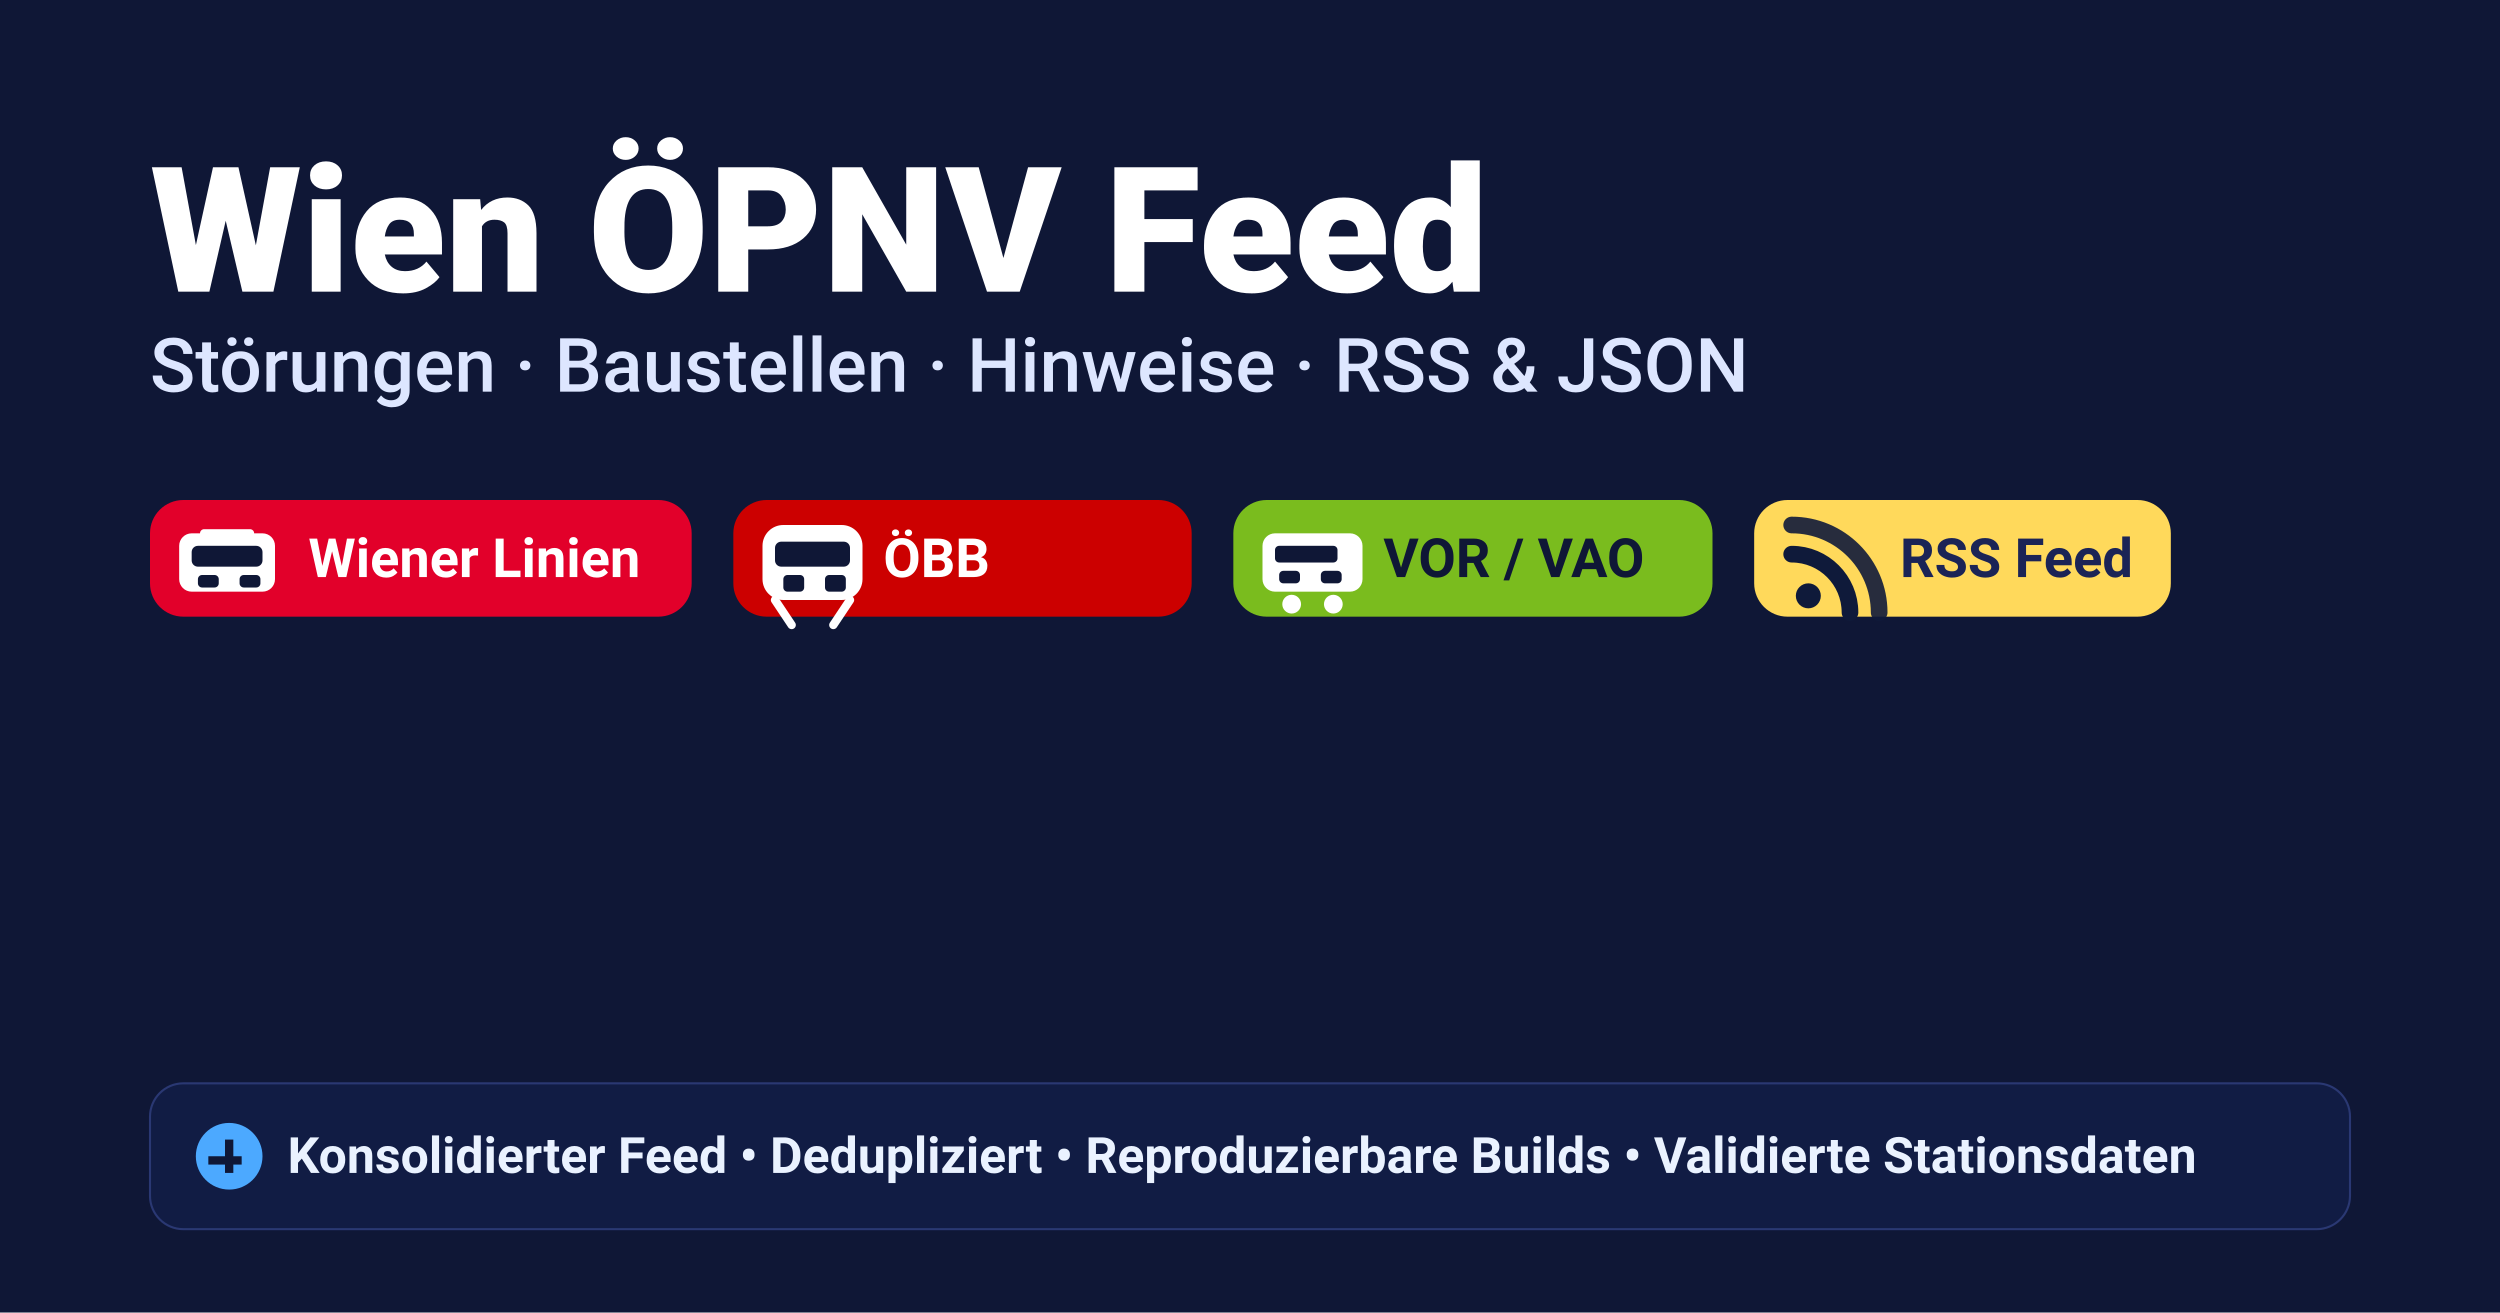
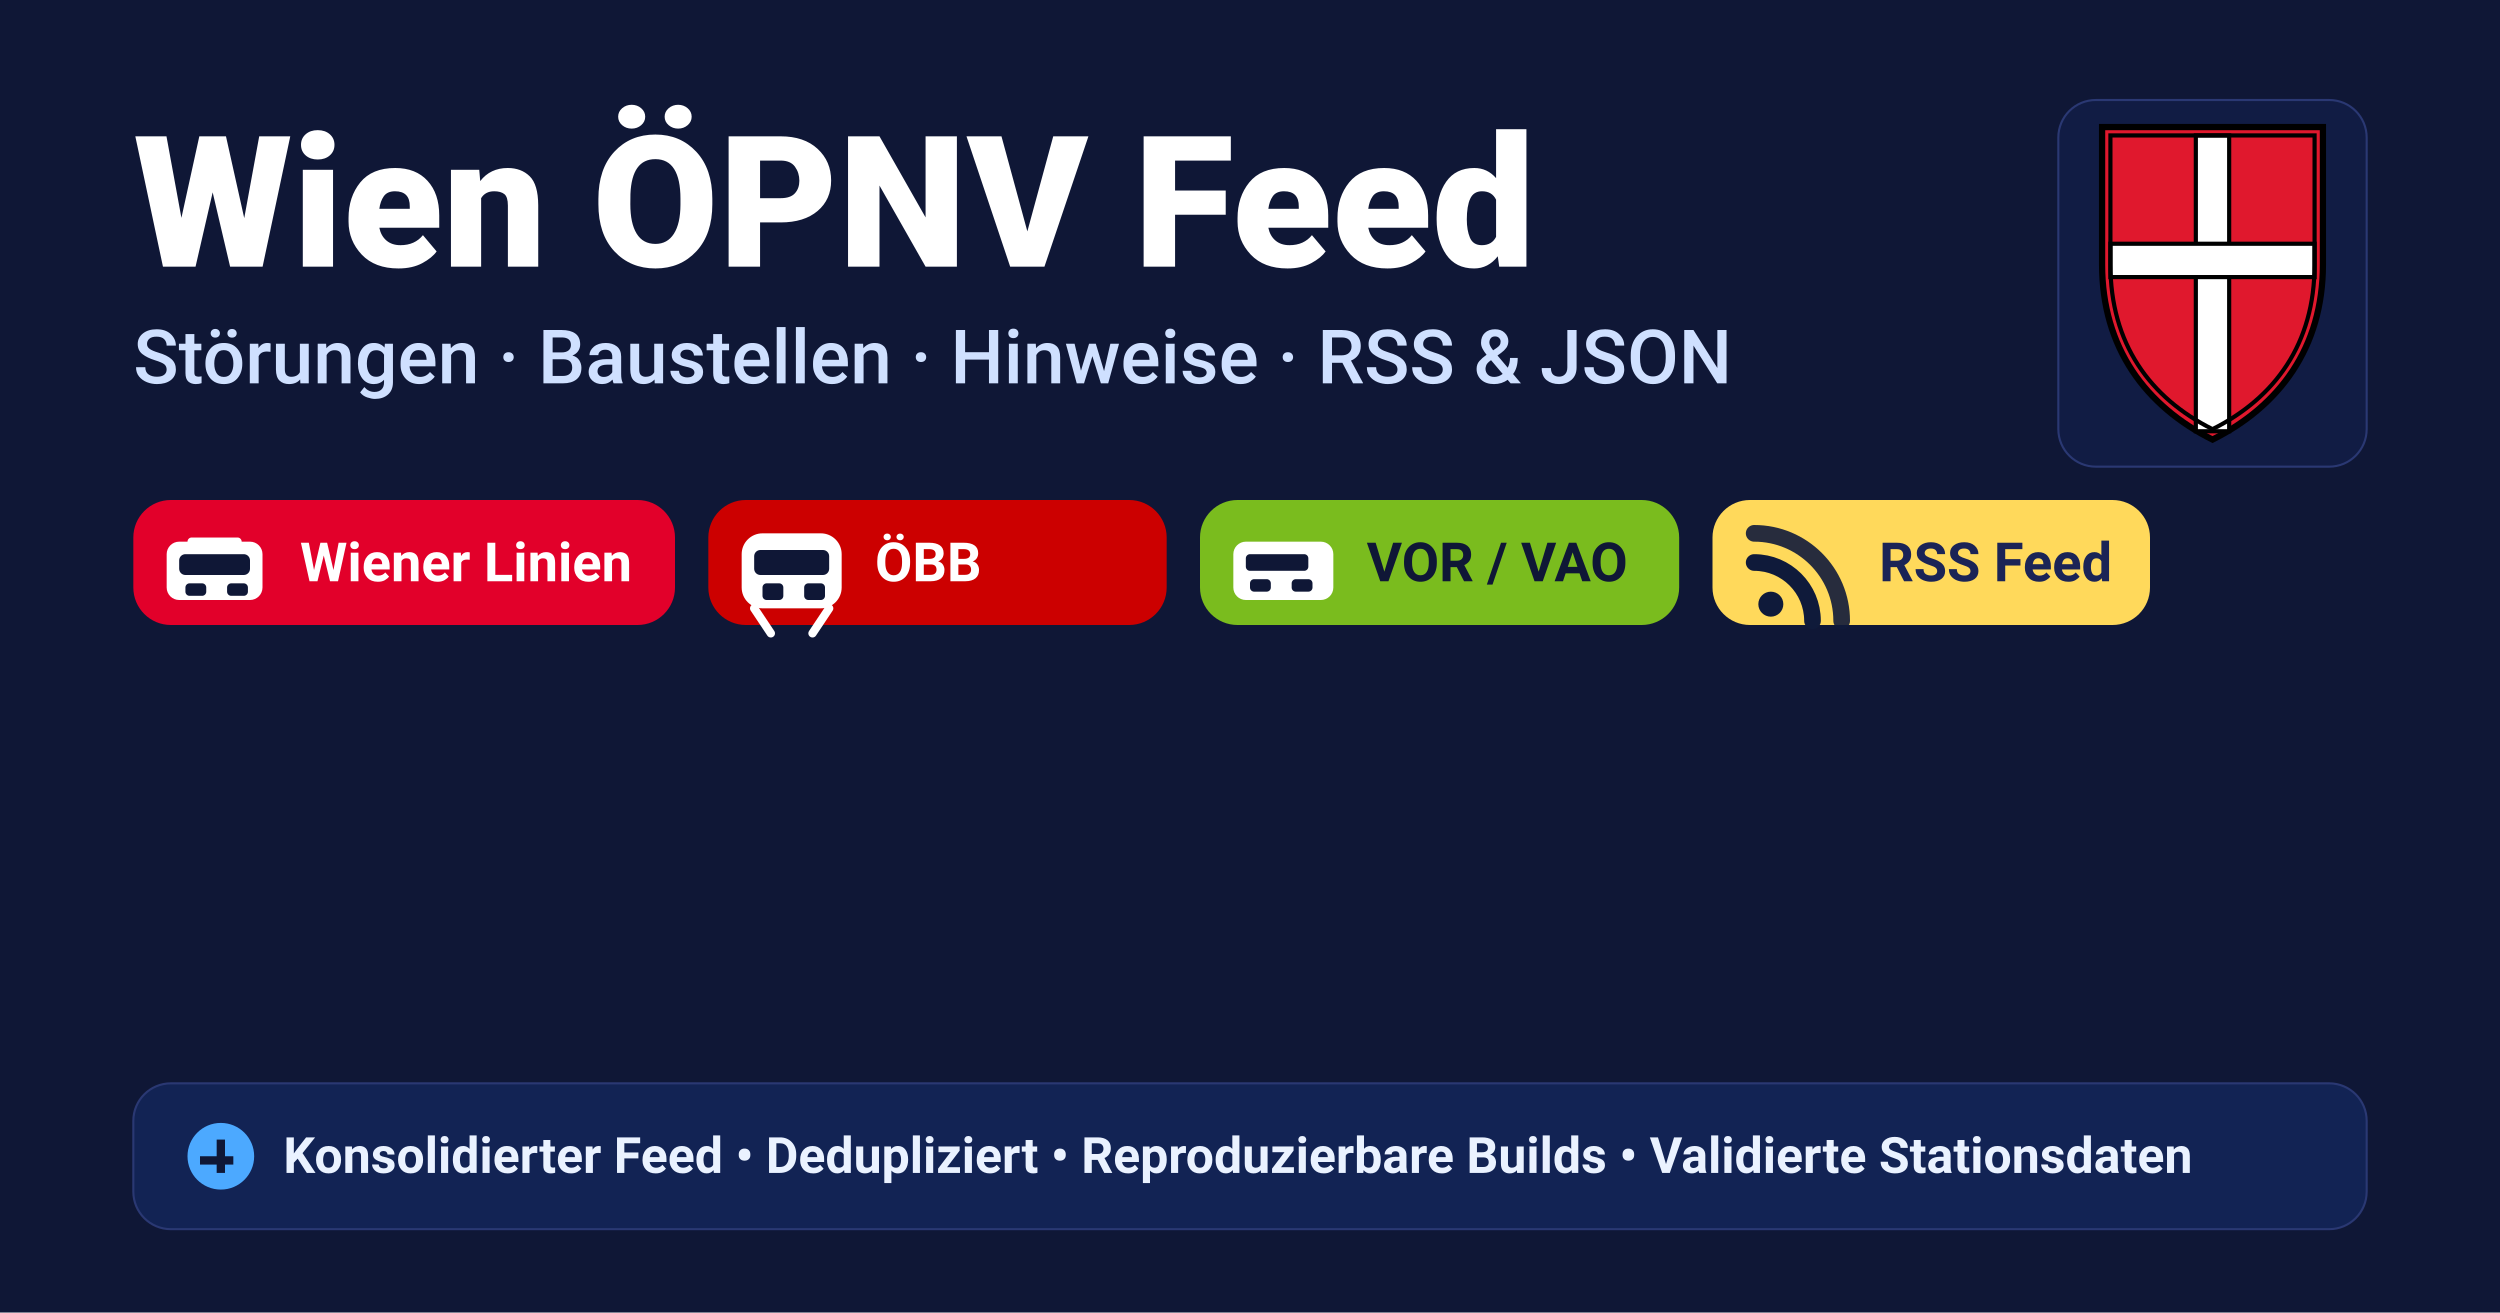
- <svg xmlns="http://www.w3.org/2000/svg" width="1200" height="630" viewBox="0 0 1200 630" aria-label="Wien ÖPNV Feed – Social Preview">
+ <svg xmlns="http://www.w3.org/2000/svg" width="1200" height="630" viewBox="0 0 1200 630" aria-label="Wien ÖPNV Feed – Social Preview (korrigiert)">
  <rect width="1200" height="630" fill="#0F1736" />
-   <text x="72" y="140" font-family="system-ui,-apple-system,Segoe UI,Roboto,Helvetica,Arial" font-weight="800" font-size="84" fill="#FFFFFF">Wien ÖPNV Feed</text>
-   <text x="72" y="188" font-family="system-ui,-apple-system,Segoe UI,Roboto,Helvetica,Arial" font-weight="500" font-size="36" fill="#DDE6FF">Störungen · Baustellen · Hinweise · RSS &amp; JSON</text>
-   <g transform="translate(72,240)">
-     <rect width="260" height="56" rx="16" fill="#E2002A" />
-     <g transform="translate(14,10)">
-       <rect x="0" y="6" width="46" height="28" rx="6" fill="#FFFFFF" />
-       <rect x="6" y="12" width="34" height="10" rx="3" fill="#0F1736" />
-       <rect x="9" y="26" width="10" height="6" rx="2" fill="#0F1736" />
-       <rect x="29" y="26" width="10" height="6" rx="2" fill="#0F1736" />
-       <rect x="10" y="4" width="26" height="4" rx="2" fill="#FFFFFF" />
+   <text x="64" y="128" font-family="system-ui,-apple-system,Segoe UI,Roboto,Helvetica,Arial" font-weight="800" font-size="88" fill="#FFFFFF">Wien ÖPNV Feed</text>
+   <text x="64" y="184" font-family="system-ui,-apple-system,Segoe UI,Roboto,Helvetica,Arial" font-weight="500" font-size="36" fill="#CFE0FF">Störungen · Baustellen · Hinweise · RSS &amp; JSON</text>
+   <g transform="translate(988,48)">
+     <rect width="148" height="176" rx="18" fill="#111C44" stroke="#2A3873" />
+     <g transform="translate(11,9)">
+       <path d="M10 4 H116 V70 C116 110 95 138 63 154 C31 138 10 110 10 70 V4 Z" fill="#E0182D" stroke="#000000" stroke-width="3" />
+       <rect x="55" y="8" width="16" height="142" fill="#FFFFFF" stroke="#000000" stroke-width="2" />
+       <rect x="14" y="60" width="98" height="16" fill="#FFFFFF" stroke="#000000" stroke-width="2" />
+       <path d="M14 8 H112 V70 C112 108 93 134 63 149 C33 134 14 108 14 70 V8 Z" fill="none" stroke="#000000" stroke-width="2" />
    </g>
-     <text x="76" y="37" font-family="system-ui,-apple-system,Segoe UI,Roboto,Helvetica,Arial" font-weight="700" font-size="26" fill="#FFFFFF">Wiener Linien</text>
  </g>
-   <g transform="translate(352,240)">
-     <rect width="220" height="56" rx="16" fill="#CC0000" />
-     <g transform="translate(14,8)">
-       <rect x="0" y="4" width="48" height="36" rx="10" fill="#FFFFFF" />
-       <rect x="6" y="12" width="36" height="12" rx="3" fill="#0F1736" />
-       <rect x="10" y="28" width="10" height="8" rx="2" fill="#0F1736" />
-       <rect x="30" y="28" width="10" height="8" rx="2" fill="#0F1736" />
-       <path d="M6 40 L14 52" stroke="#FFFFFF" stroke-width="4" stroke-linecap="round" />
-       <path d="M42 40 L34 52" stroke="#FFFFFF" stroke-width="4" stroke-linecap="round" />
+   <g transform="translate(64,240)">
+     <rect width="260" height="60" rx="18" fill="#E2002A" />
+     <g transform="translate(16,12)">
+       <rect x="0" y="8" width="46" height="28" rx="6" fill="#FFFFFF" />
+       <rect x="6" y="14" width="34" height="10" rx="3" fill="#0F1736" />
+       <rect x="9" y="28" width="10" height="6" rx="2" fill="#0F1736" />
+       <rect x="29" y="28" width="10" height="6" rx="2" fill="#0F1736" />
+       <rect x="10" y="6" width="26" height="4" rx="2" fill="#FFFFFF" />
    </g>
-     <text x="72" y="37" font-family="system-ui,-apple-system,Segoe UI,Roboto,Helvetica,Arial" font-weight="700" font-size="26" fill="#FFFFFF">ÖBB</text>
+     <text x="80" y="39" font-family="system-ui,-apple-system,Segoe UI,Roboto,Helvetica,Arial" font-weight="700" font-size="26" fill="#FFFFFF">Wiener Linien</text>
  </g>
-   <g transform="translate(592,240)">
-     <rect width="230" height="56" rx="16" fill="#7ABC1E" />
-     <g transform="translate(14,10)">
-       <rect x="0" y="6" width="48" height="28" rx="6" fill="#FFFFFF" />
-       <rect x="6" y="12" width="30" height="8" rx="2" fill="#0F1736" />
-       <rect x="8" y="24" width="10" height="6" rx="2" fill="#0F1736" />
-       <rect x="28" y="24" width="10" height="6" rx="2" fill="#0F1736" />
-       <circle cx="14" cy="40" r="4.5" fill="#FFFFFF" />
-       <circle cx="34" cy="40" r="4.5" fill="#FFFFFF" />
+   <g transform="translate(340,240)">
+     <rect width="220" height="60" rx="18" fill="#CC0000" />
+     <g transform="translate(16,10)">
+       <rect x="0" y="6" width="48" height="36" rx="10" fill="#FFFFFF" />
+       <rect x="6" y="14" width="36" height="12" rx="3" fill="#0F1736" />
+       <rect x="10" y="30" width="10" height="8" rx="2" fill="#0F1736" />
+       <rect x="30" y="30" width="10" height="8" rx="2" fill="#0F1736" />
+       <path d="M6 42 L14 54" stroke="#FFFFFF" stroke-width="4" stroke-linecap="round" />
+       <path d="M42 42 L34 54" stroke="#FFFFFF" stroke-width="4" stroke-linecap="round" />
    </g>
-     <text x="72" y="37" font-family="system-ui,-apple-system,Segoe UI,Roboto,Helvetica,Arial" font-weight="700" font-size="26" fill="#0F1736">VOR / VAO</text>
+     <text x="80" y="39" font-family="system-ui,-apple-system,Segoe UI,Roboto,Helvetica,Arial" font-weight="700" font-size="26" fill="#FFFFFF">ÖBB</text>
  </g>
-   <g transform="translate(842,240)">
-     <rect width="200" height="56" rx="16" fill="#FFD95B" />
-     <g transform="translate(14,8)">
-       <circle cx="12" cy="38" r="6" fill="#0F1A3A" />
-       <path d="M4 18a28 28 0 0 1 28 28" stroke="#0F1A3A" stroke-width="8" stroke-linecap="round" fill="none" />
-       <path d="M4 4a42 42 0 0 1 42 42" stroke="#0F1A3A" stroke-width="8" stroke-linecap="round" fill="none" opacity="0.9" />
+   <g transform="translate(576,240)">
+     <rect width="230" height="60" rx="18" fill="#7ABC1E" />
+     <g transform="translate(16,12)">
+       <rect x="0" y="8" width="48" height="28" rx="6" fill="#FFFFFF" />
+       <rect x="6" y="14" width="30" height="8" rx="2" fill="#0F1736" />
+       <rect x="8" y="26" width="10" height="6" rx="2" fill="#0F1736" />
+       <rect x="28" y="26" width="10" height="6" rx="2" fill="#0F1736" />
    </g>
-     <text x="70" y="37" font-family="system-ui,-apple-system,Segoe UI,Roboto,Helvetica,Arial" font-weight="700" font-size="26" fill="#1B2456">RSS Feed</text>
+     <text x="80" y="39" font-family="system-ui,-apple-system,Segoe UI,Roboto,Helvetica,Arial" font-weight="700" font-size="26" fill="#0F1736">VOR / VAO</text>
  </g>
-   <g transform="translate(72,520)">
-     <rect width="1056" height="70" rx="16" fill="#111C44" stroke="#2A3873" />
-     <circle cx="38" cy="35" r="16" fill="#4CA9FF" />
-     <path d="M36 27h4v16h-4zM28 35h16v4H28z" fill="#0F1736" />
-     <text x="66" y="43" font-family="system-ui,-apple-system,Segoe UI,Roboto,Helvetica,Arial" font-weight="600" font-size="24" fill="#EAF2FF">Konsolidierter Feed • Dedupliziert • Reproduzierbare Builds • Validierte Stationsdaten</text>
+   <g transform="translate(822,240)">
+     <rect width="210" height="60" rx="18" fill="#FFD95B" />
+     <g transform="translate(16,10)">
+       <circle cx="12" cy="40" r="6" fill="#0F1A3A" />
+       <path d="M4 20a28 28 0 0 1 28 28" stroke="#0F1A3A" stroke-width="8" stroke-linecap="round" fill="none" />
+       <path d="M4 6a42 42 0 0 1 42 42" stroke="#0F1A3A" stroke-width="8" stroke-linecap="round" fill="none" opacity="0.9" />
+     </g>
+     <text x="80" y="39" font-family="system-ui,-apple-system,Segoe UI,Roboto,Helvetica,Arial" font-weight="700" font-size="26" fill="#1B2456">RSS Feed</text>
+   </g>
+   <g transform="translate(64,520)">
+     <rect width="1072" height="70" rx="18" fill="#122354" stroke="#2A3873" />
+     <circle cx="42" cy="35" r="16" fill="#4CA9FF" />
+     <path d="M40 27h4v16h-4zM32 35h16v4H32z" fill="#0F1736" />
+     <text x="72" y="43" font-family="system-ui,-apple-system,Segoe UI,Roboto,Helvetica,Arial" font-weight="600" font-size="24" fill="#EAF2FF">Konsolidierter Feed • Dedupliziert • Reproduzierbare Builds • Validierte Stationsdaten</text>
  </g>
</svg>
